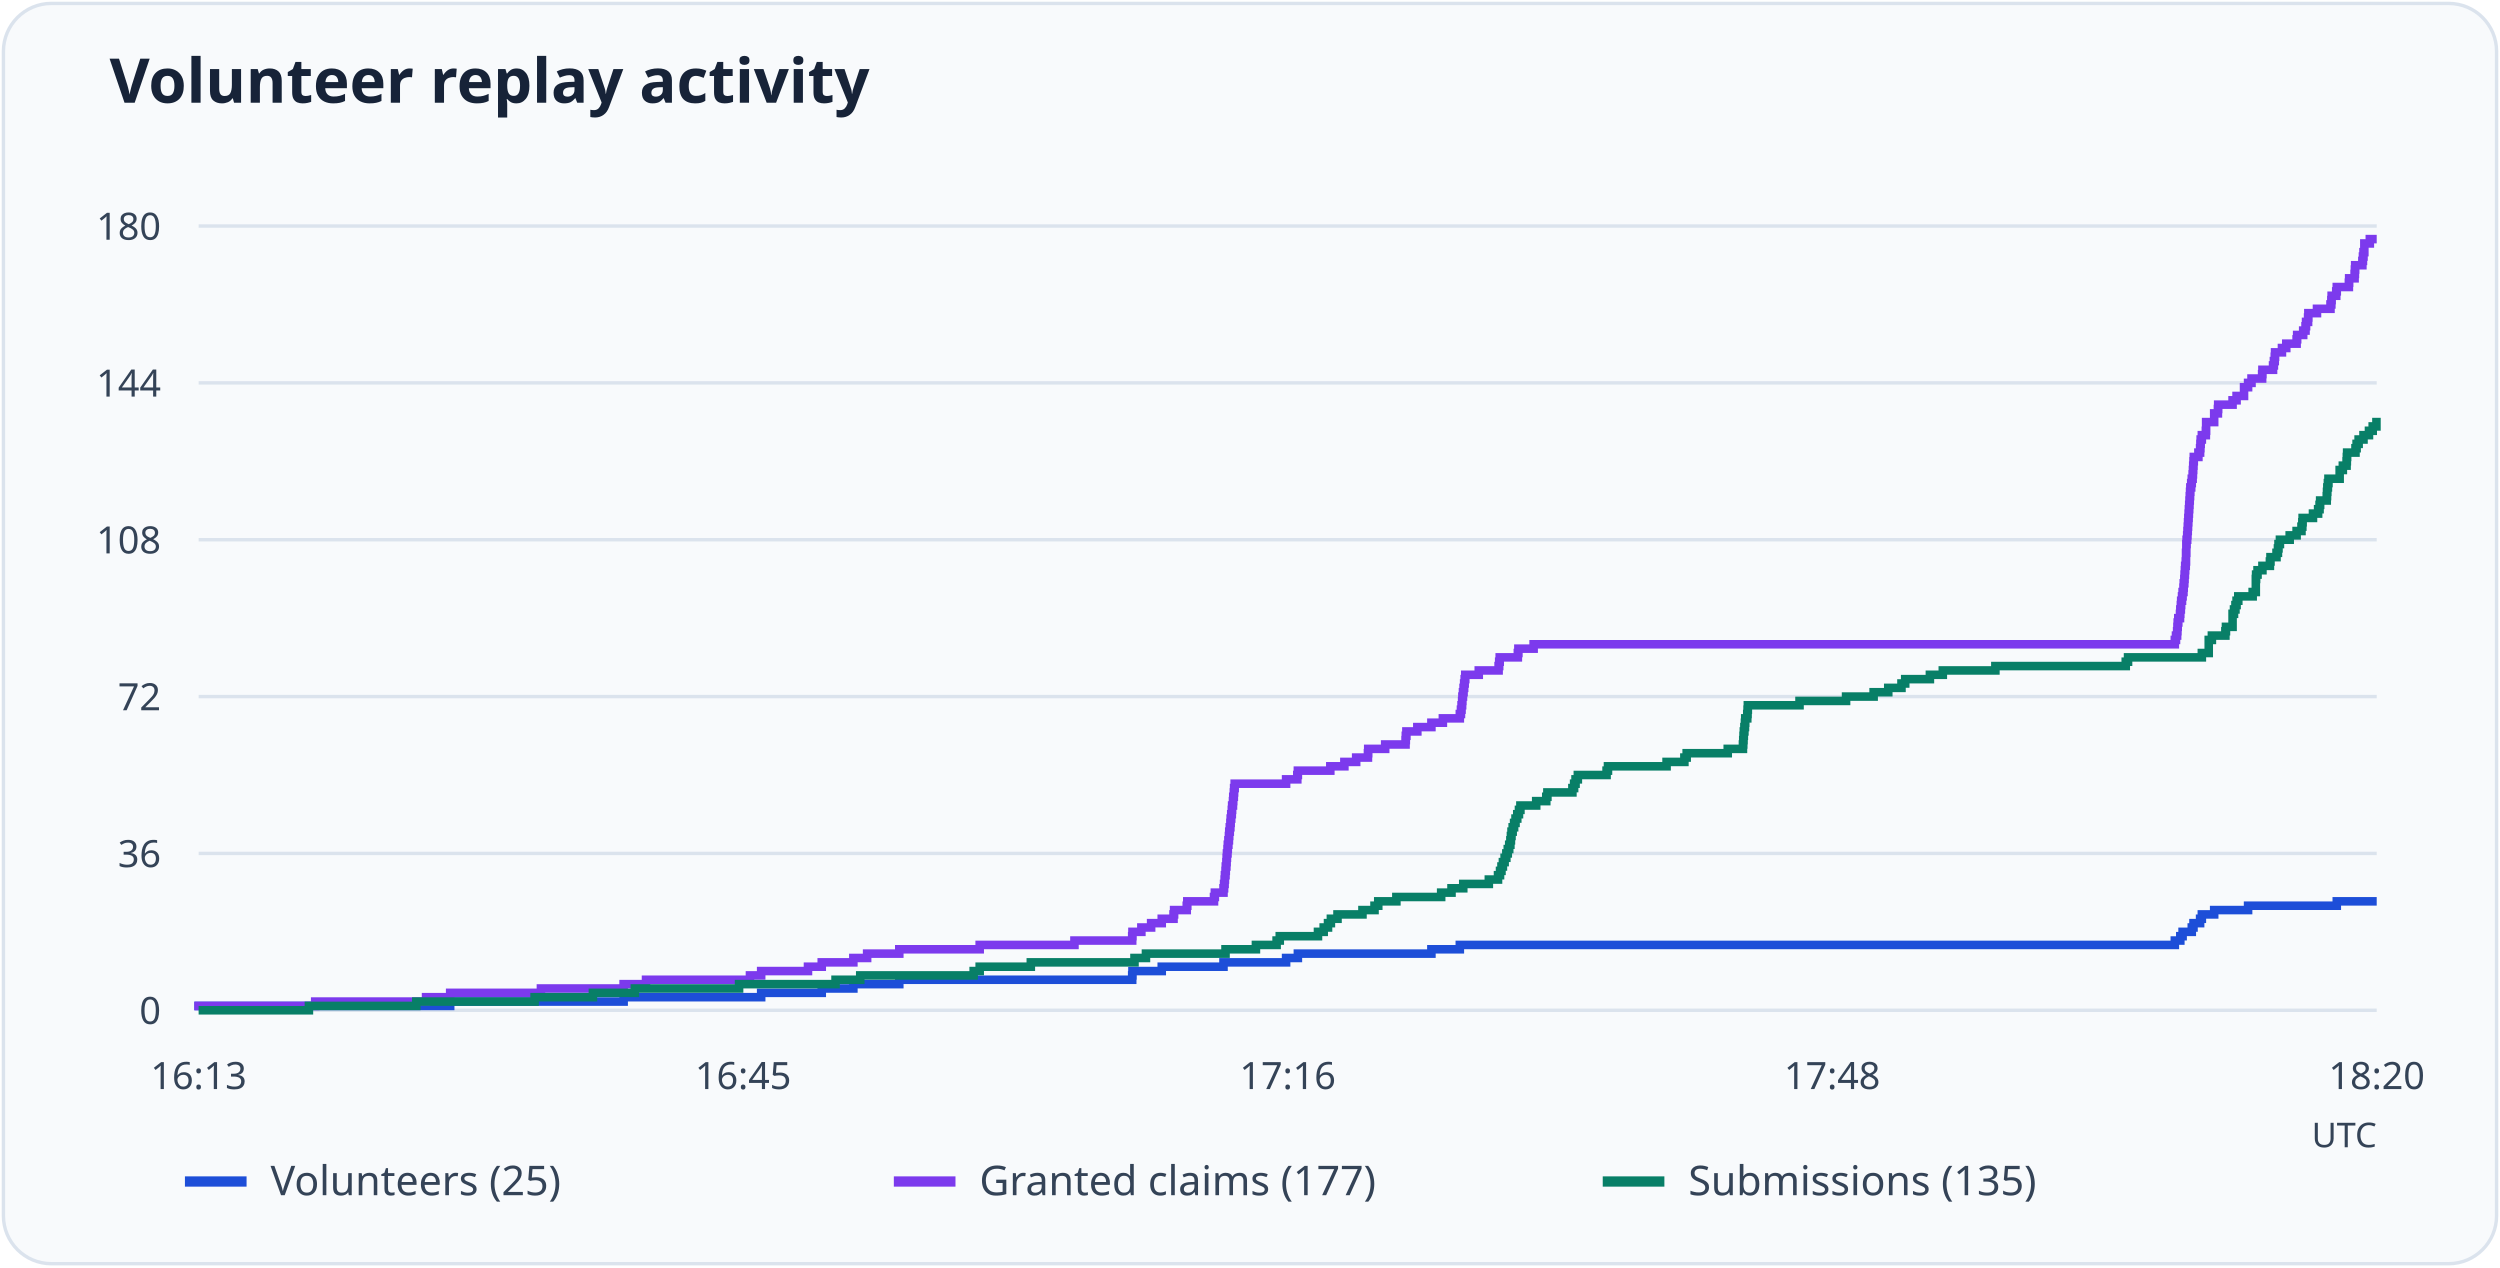
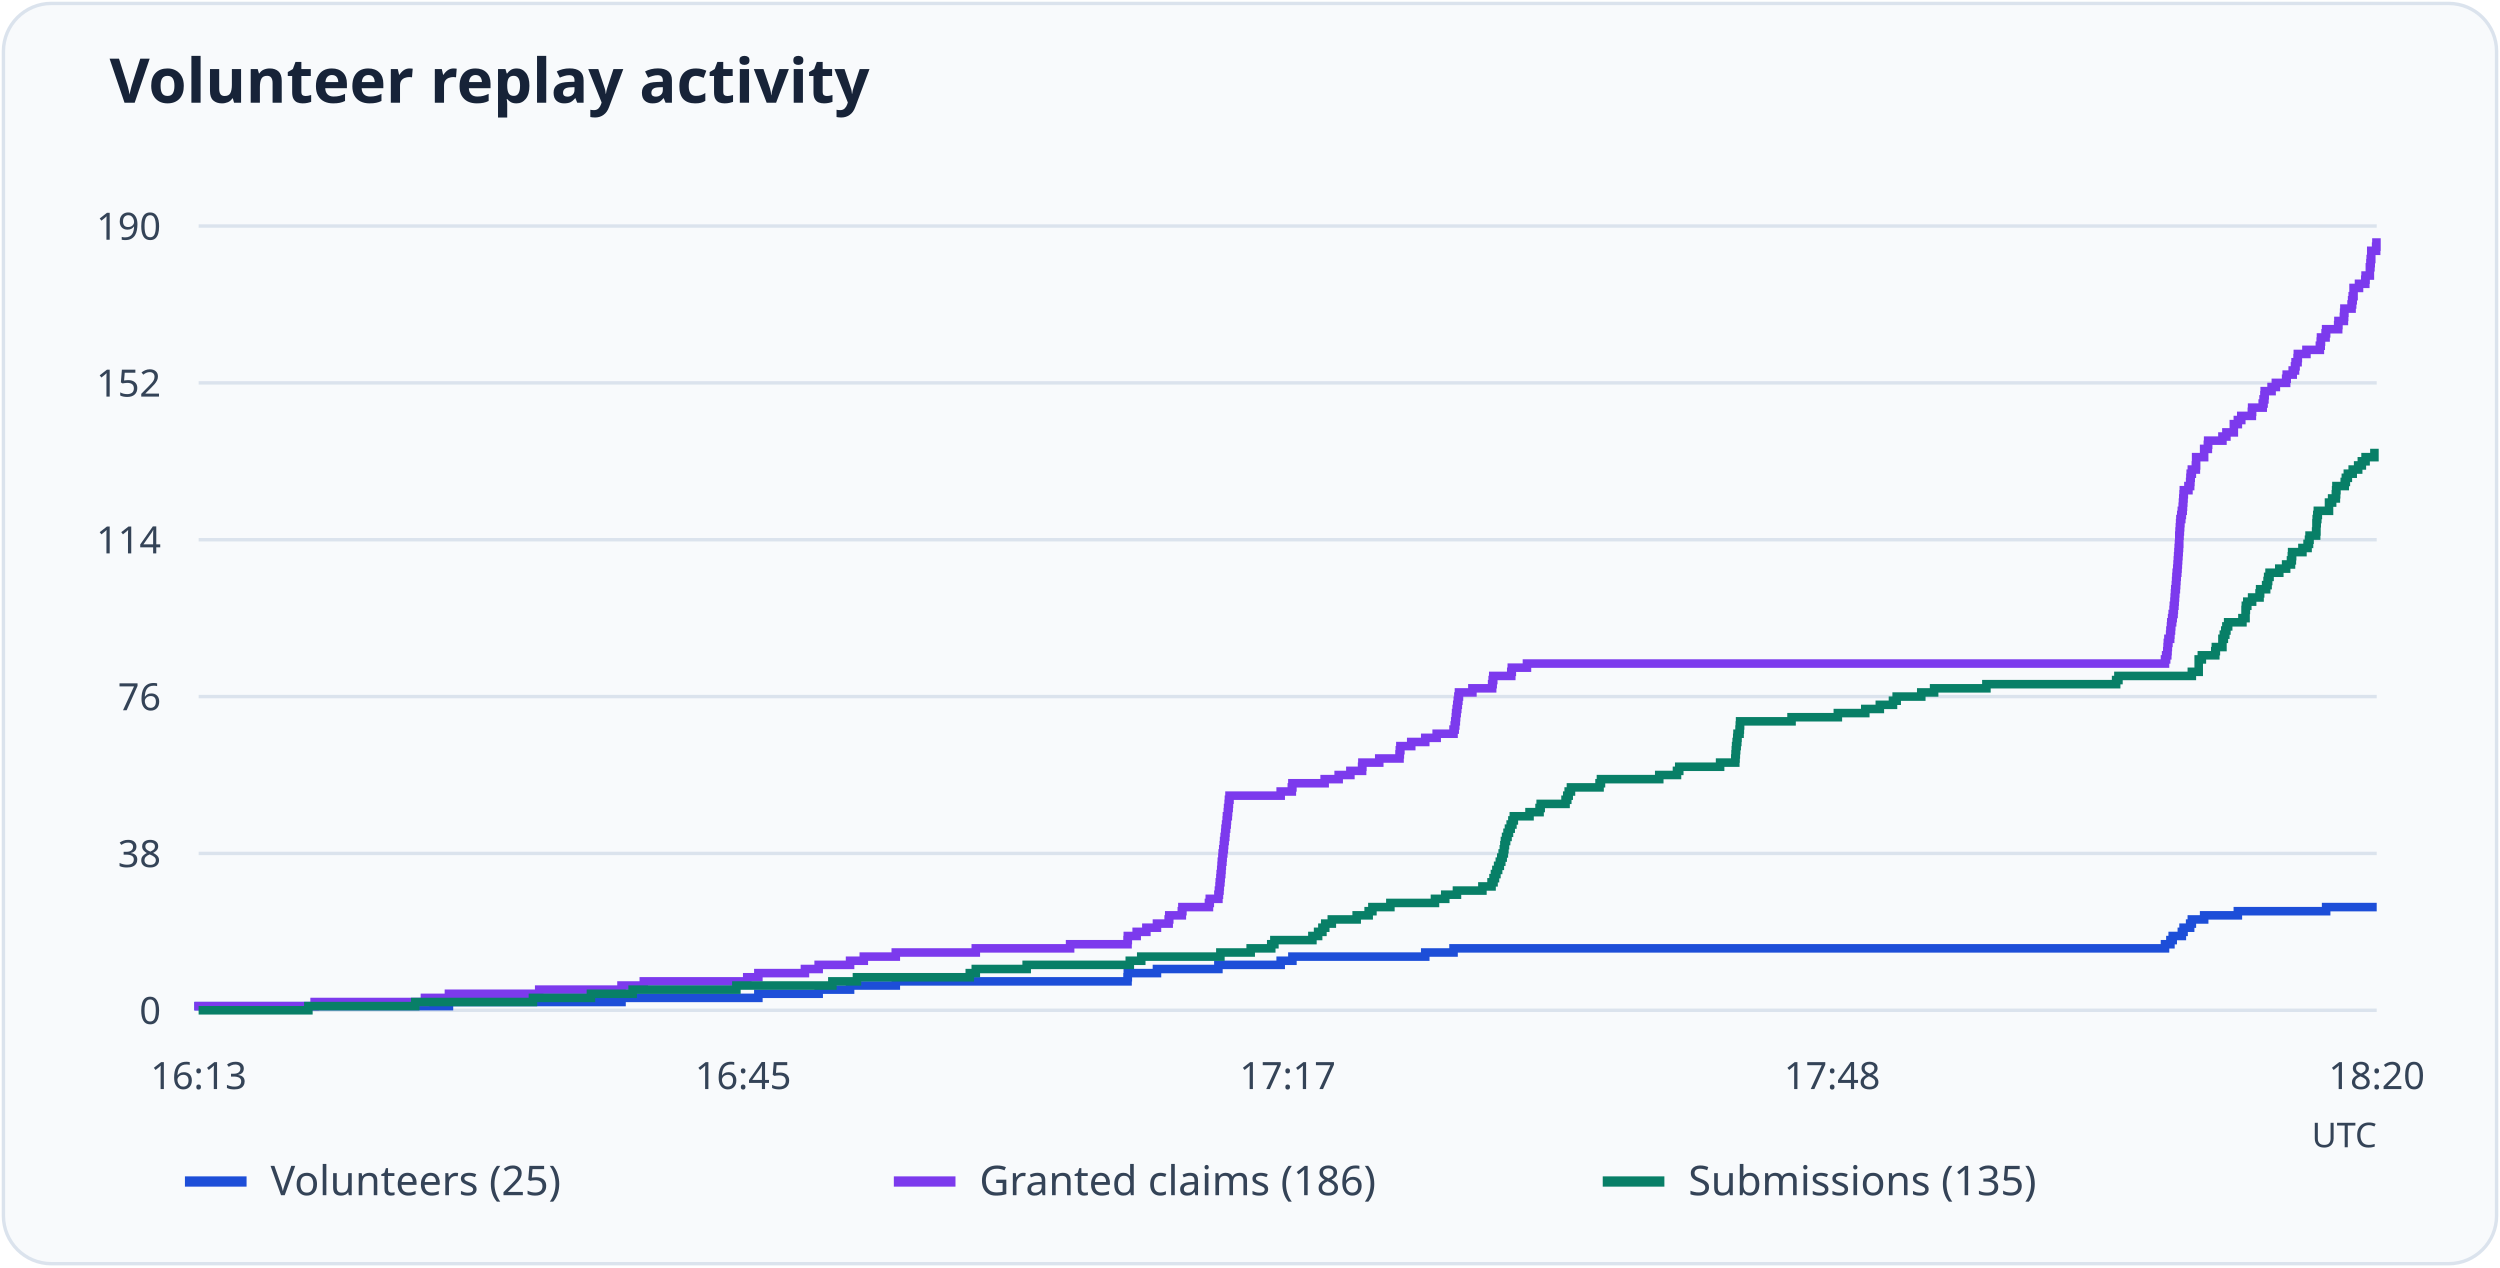
<svg xmlns="http://www.w3.org/2000/svg" viewBox="0 0 730 370" role="img" aria-labelledby="title desc">
  <rect x="1" y="1" width="728" height="368" rx="14" fill="#f8fafc" stroke="#dbe3ed" />
  <text x="32" y="30" font-family="system-ui, sans-serif" font-weight="600" font-size="18" fill="#172338">Volunteer replay activity</text>
  <path d="M58 295.0H694" stroke="#dbe3ed" />
  <text x="47" y="299.0" text-anchor="end" font-size="11" font-family="system-ui, sans-serif" fill="#344357">0</text>
  <path d="M58 249.2H694" stroke="#dbe3ed" />
-   <text x="47" y="253.2" text-anchor="end" font-size="11" font-family="system-ui, sans-serif" fill="#344357">36</text>
+   <text x="47" y="253.2" text-anchor="end" font-size="11" font-family="system-ui, sans-serif" fill="#344357">38</text>
  <path d="M58 203.4H694" stroke="#dbe3ed" />
-   <text x="47" y="207.4" text-anchor="end" font-size="11" font-family="system-ui, sans-serif" fill="#344357">72</text>
+   <text x="47" y="207.4" text-anchor="end" font-size="11" font-family="system-ui, sans-serif" fill="#344357">76</text>
  <path d="M58 157.6H694" stroke="#dbe3ed" />
-   <text x="47" y="161.6" text-anchor="end" font-size="11" font-family="system-ui, sans-serif" fill="#344357">108</text>
+   <text x="47" y="161.6" text-anchor="end" font-size="11" font-family="system-ui, sans-serif" fill="#344357">114</text>
  <path d="M58 111.8H694" stroke="#dbe3ed" />
-   <text x="47" y="115.8" text-anchor="end" font-size="11" font-family="system-ui, sans-serif" fill="#344357">144</text>
+   <text x="47" y="115.8" text-anchor="end" font-size="11" font-family="system-ui, sans-serif" fill="#344357">152</text>
  <path d="M58 66.0H694" stroke="#dbe3ed" />
-   <text x="47" y="70.0" text-anchor="end" font-size="11" font-family="system-ui, sans-serif" fill="#344357">180</text>
+   <text x="47" y="70.0" text-anchor="end" font-size="11" font-family="system-ui, sans-serif" fill="#344357">190</text>
  <text x="58.0" y="318" text-anchor="middle" font-size="11" font-family="system-ui, sans-serif" fill="#344357">16:13</text>
  <text x="217.0" y="318" text-anchor="middle" font-size="11" font-family="system-ui, sans-serif" fill="#344357">16:45</text>
-   <text x="376.0" y="318" text-anchor="middle" font-size="11" font-family="system-ui, sans-serif" fill="#344357">17:16</text>
+   <text x="376.0" y="318" text-anchor="middle" font-size="11" font-family="system-ui, sans-serif" fill="#344357">17:17</text>
  <text x="535.0" y="318" text-anchor="middle" font-size="11" font-family="system-ui, sans-serif" fill="#344357">17:48</text>
  <text x="694.0" y="318" text-anchor="middle" font-size="11" font-family="system-ui, sans-serif" fill="#344357">18:20</text>
-   <path d="M58 295H58.00V293.73H131.45V292.46H182.10V291.18H222.26V289.91H239.95V288.64H249.18V287.37H262.59V286.09H330.60V284.82H330.68V283.55H339.23V282.28H357.26V281.01H375.54V279.73H378.98V278.46H417.97V277.19H426.27V275.92H635.05V274.64H636.65V273.37H637.32V272.10H640.00V270.83H640.50V269.56H642.43V268.28H642.94V267.01H646.54V265.74H656.44V264.47H682.34V263.19H694" fill="none" stroke="#1d4ed8" stroke-width="2.5" />
+   <path d="M58 295H58.00V293.79H131.09V292.59H181.48V291.38H221.44V290.18H239.05V288.97H248.22V287.77H261.57V286.56H329.24V285.36H329.32V284.15H337.83V282.95H355.77V281.74H373.96V280.54H377.38V279.33H416.17V278.13H424.43V276.92H632.18V275.72H633.76V274.51H634.43V273.31H637.10V272.10H637.60V270.89H639.52V269.69H640.02V268.48H643.61V267.28H653.45V266.07H679.23V264.87H694" fill="none" stroke="#1d4ed8" stroke-width="2.5" />
  <path d="M54 345h18" stroke="#1d4ed8" stroke-width="3" />
  <text x="79" y="349" font-size="12" font-family="system-ui, sans-serif" fill="#344357">Volunteers (25)</text>
-   <path d="M58 295H58.00V293.73H92.04V292.46H124.41V291.18H131.45V289.91H157.95V288.64H182.10V287.37H188.64V286.09H218.99V284.82H222.26V283.55H235.93V282.28H239.95V281.01H249.18V279.73H253.20V278.46H262.59V277.19H286.07V275.92H313.74V274.64H330.60V273.37H330.68V272.10H333.28V270.83H336.13V269.56H339.23V268.28H342.67V267.01H342.84V265.74H346.53V264.47H346.69V263.19H354.49V261.92H354.74V260.65H357.26V259.38H357.43V258.11H357.59V256.83H357.68V255.56H357.85V254.29H357.93V253.02H358.10V251.74H358.18V250.47H358.27V249.20H358.43V247.93H358.52V246.66H358.69V245.38H358.85V244.11H358.94V242.84H359.10V241.57H359.27V240.29H359.36V239.02H359.52V237.75H359.69V236.48H359.78V235.21H360.03V233.93H360.11V232.66H360.28V231.39H360.36V230.12H360.53V228.84H375.54V227.57H378.81V226.30H378.98V225.03H388.45V223.76H392.56V222.48H396.00V221.21H399.44V219.94H399.52V218.67H404.47V217.39H410.42V216.12H410.50V214.85H410.67V213.58H413.86V212.31H417.97V211.03H421.32V209.76H426.27V208.49H426.60V207.22H426.77V205.94H426.94V204.67H427.02V203.40H427.19V202.13H427.36V200.86H427.53V199.58H427.69V198.31H427.86V197.04H431.80V195.77H437.59V194.49H437.76V193.22H437.92V191.95H443.21V190.68H443.37V189.41H447.82V188.13H635.05V186.86H635.39V185.59H635.72V184.32H635.81V183.04H635.89V181.77H636.06V180.50H636.56V179.23H636.65V177.96H636.81V176.68H636.90V175.41H637.15V174.14H637.32V172.87H637.57V171.59H637.65V170.32H637.82V169.05H637.90V167.78H637.99V166.51H638.07V165.23H638.24V163.96H638.32V162.69H638.32V161.42H638.41V160.14H638.41V158.87H638.49V157.60H638.66V156.33H638.74V155.06H638.83V153.78H638.91V152.51H638.99V151.24H639.08V149.97H639.16V148.69H639.25V147.42H639.33V146.15H639.41V144.88H639.50V143.61H639.58V142.33H639.83V141.06H640.00V139.79H640.25V138.52H640.34V137.24H640.42V135.97H640.50V134.70H640.59V133.43H641.93V132.16H642.43V130.88H642.52V129.61H642.60V128.34H642.94V127.07H644.11V125.79H644.19V124.52H644.19V123.25H646.54V121.98H646.54V120.71H647.63V119.43H647.71V118.16H651.91V116.89H653.08V115.62H655.26V114.34H655.26V113.07H656.44V111.80H657.44V110.53H660.54V109.26H660.63V107.98H663.73V106.71H663.98V105.44H664.23V104.17H664.32V102.89H666.33V101.62H667.59V100.35H670.61V99.08H670.77V97.81H672.53V96.53H673.21V95.26H673.37V93.99H673.96V92.72H674.04V91.44H676.56V90.17H680.50V88.90H680.75V87.63H680.84V86.36H682.18V85.08H682.34V83.81H685.87V82.54H685.95V81.27H687.54V79.99H687.63V78.72H687.71V77.45H689.81V76.18H689.98V74.91H690.14V73.63H690.39V72.36H690.39V71.09H691.99V69.82H694" fill="none" stroke="#7c3aed" stroke-width="2.5" />
+   <path d="M58 295H58.00V293.79H91.87V292.59H124.08V291.38H131.09V290.18H157.45V288.97H181.48V287.77H187.99V286.56H218.19V285.36H221.44V284.15H235.04V282.95H239.05V281.74H248.22V280.54H252.23V279.33H261.57V278.13H284.93V276.92H312.47V275.72H329.24V274.51H329.32V273.31H331.91V272.10H334.74V270.89H337.83V269.69H341.25V268.48H341.42V267.28H345.09V266.07H345.26V264.87H353.01V263.66H353.26V262.46H355.77V261.25H355.93V260.05H356.10V258.84H356.18V257.64H356.35V256.43H356.44V255.23H356.60V254.02H356.69V252.82H356.77V251.61H356.94V250.41H357.02V249.20H357.19V247.99H357.35V246.79H357.44V245.58H357.60V244.38H357.77V243.17H357.85V241.97H358.02V240.76H358.19V239.56H358.27V238.35H358.52V237.15H358.60V235.94H358.77V234.74H358.85V233.53H359.02V232.33H373.96V231.12H377.21V229.92H377.38V228.71H386.80V227.51H390.89V226.30H394.31V225.09H397.73V223.89H397.82V222.68H402.74V221.48H408.66V220.27H408.75V219.07H408.91V217.86H412.08V216.66H416.17V215.45H419.51V214.25H424.43V213.04H424.77V211.84H424.93V210.63H425.10V209.43H425.18V208.22H425.35V207.02H425.52V205.81H425.68V204.61H425.85V203.40H426.02V202.19H429.94V200.99H435.70V199.78H435.86V198.58H436.03V197.37H441.29V196.17H441.45V194.96H445.87V193.76H632.18V192.55H632.51V191.35H632.84V190.14H632.93V188.94H633.01V187.73H633.18V186.53H633.68V185.32H633.76V184.12H633.93V182.91H634.01V181.71H634.26V180.50H634.43V179.29H634.68V178.09H634.76V176.88H634.93V175.68H635.01V174.47H635.10V173.27H635.18V172.06H635.35V170.86H635.43V169.65H635.51V168.45H635.60V167.24H635.76V166.04H635.85V164.83H635.93V163.63H636.01V162.42H636.10V161.22H636.18V160.01H636.27V158.81H636.35V157.60H636.35V156.39H636.43V155.19H636.52V153.98H636.60V152.78H636.68V151.57H636.93V150.37H637.10V149.16H637.35V147.96H637.43V146.75H637.52V145.55H637.60V144.34H637.68V143.14H639.02V141.93H639.52V140.73H639.60V139.52H639.69V138.32H640.02V137.11H641.19V135.91H641.27V134.70H641.27V133.49H643.61V132.29H643.61V131.08H644.69V129.88H644.78V128.67H648.95V127.47H650.11V126.26H652.28V125.06H652.28V123.85H653.45V122.65H654.45V121.44H657.54V120.24H657.62V119.03H660.71V117.83H660.96V116.62H661.21V115.42H661.29V114.21H663.30V113.01H664.55V111.80H667.55V110.59H667.72V109.39H669.47V108.18H670.14V106.98H670.31V105.77H670.89V104.57H670.97V103.36H673.48V102.16H677.40V100.95H677.65V99.75H677.73V98.54H679.07V97.34H679.23V96.13H682.74V94.93H682.82V93.72H684.41V92.52H684.49V91.31H684.57V90.11H686.66V88.90H686.82V87.69H686.99V86.49H687.24V85.28H687.24V84.08H688.83V82.87H690.66V81.67H690.75V80.46H692.00V79.26H692.00V78.05H692.16V76.85H692.25V75.64H692.41V74.44H692.41V73.23H693.83V72.03H693.92V70.82H694" fill="none" stroke="#7c3aed" stroke-width="2.5" />
  <path d="M261 345h18" stroke="#7c3aed" stroke-width="3" />
-   <text x="286" y="349" font-size="12" font-family="system-ui, sans-serif" fill="#344357">Granted claims (177)</text>
-   <path d="M58 295H90.20V293.73H121.56V292.46H156.10V291.18H173.13V289.91H185.37V288.64H215.81V287.37H243.98V286.09H251.19V284.82H284.31V283.55H286.07V282.28H301.00V281.01H331.27V279.73H334.62V278.46H357.85V277.19H366.73V275.92H372.77V274.64H373.69V273.37H384.85V272.10H386.52V270.83H387.78V269.56H388.62V268.28H390.55V267.01H397.84V265.74H401.36V264.47H402.45V263.19H407.74V261.92H420.82V260.65H423.84V259.38H427.27V258.11H434.74V256.83H437.42V255.56H438.01V254.29H438.43V253.02H438.85V251.74H439.35V250.47H439.85V249.20H440.27V247.93H440.69V246.66H441.03V245.38H441.19V244.11H441.36V242.84H441.70V241.57H442.12V240.29H442.53V239.02H443.04V237.75H443.54V236.48H443.96V235.21H448.57V233.93H451.51V232.66H451.84V231.39H459.14V230.12H459.64V228.84H460.06V227.57H460.73V226.30H469.12V225.03H469.53V223.76H486.64V222.48H491.84V221.21H492.51V219.94H504.50V218.67H508.94V217.39H509.03V216.12H509.11V214.85H509.20V213.58H509.36V212.31H509.53V211.03H509.61V209.76H510.20V208.49H510.29V207.22H510.37V205.94H525.46V204.67H539.05V203.40H547.10V202.13H551.37V200.86H555.23V199.58H556.32V198.31H563.53V197.04H567.30V195.77H582.65V194.49H620.72V193.22H621.39V191.95H642.94V190.68H644.95V189.41H644.95V188.13H644.95V186.86H645.87V185.59H649.81V184.32H649.98V183.04H651.91V181.77H651.91V180.50H651.91V179.23H652.33V177.96H652.75V176.68H653.08V175.41H653.58V174.14H657.78V172.87H658.70V171.59H658.70V170.32H658.70V169.05H658.78V167.78H659.20V166.51H660.63V165.23H662.81V163.96H662.98V162.69H664.74V161.42H665.16V160.14H665.32V158.87H665.74V157.60H668.59V156.33H670.61V155.06H672.03V153.78H672.28V152.51H672.37V151.24H675.39V149.97H676.89V148.69H677.31V147.42H677.48V146.15H679.41V144.88H679.49V143.61H679.58V142.33H679.75V141.06H679.91V139.79H683.18V138.52H683.18V137.24H684.11V135.97H685.20V134.70H685.28V133.43H685.36V132.16H687.80V130.88H688.13V129.61H688.72V128.34H690.14V127.07H691.74V125.79H692.83V124.52H693.92V123.25H694" fill="none" stroke="#087f67" stroke-width="2.5" />
+   <text x="286" y="349" font-size="12" font-family="system-ui, sans-serif" fill="#344357">Granted claims (186)</text>
+   <path d="M58 295H90.04V293.79H121.24V292.59H155.62V291.38H172.55V290.18H184.73V288.97H215.02V287.77H243.05V286.56H250.23V285.36H283.18V284.15H284.93V282.95H299.79V281.74H329.90V280.54H333.24V279.33H356.35V278.13H365.20V276.92H371.20V275.72H372.12V274.51H383.22V273.31H384.89V272.10H386.14V270.89H386.97V269.69H388.89V268.48H396.15V267.28H399.65V266.07H400.74V264.87H405.99V263.66H419.01V262.46H422.01V261.25H425.43V260.05H432.86V258.84H435.53V257.64H436.11V256.43H436.53V255.23H436.95V254.02H437.45V252.82H437.95V251.61H438.37V250.41H438.78V249.20H439.12V247.99H439.28V246.79H439.45V245.58H439.78V244.38H440.20V243.17H440.62V241.97H441.12V240.76H441.62V239.56H442.04V238.35H446.62V237.15H449.55V235.94H449.88V234.74H457.14V233.53H457.64V232.33H458.06V231.12H458.72V229.92H467.07V228.71H467.48V227.51H484.50V226.30H489.68V225.09H490.34V223.89H502.27V222.68H506.70V221.48H506.78V220.27H506.86V219.07H506.95V217.86H507.11V216.66H507.28V215.45H507.36V214.25H507.95V213.04H508.03V211.84H508.11V210.63H523.13V209.43H536.65V208.22H544.66V207.02H548.91V205.81H552.75V204.61H553.83V203.40H561.01V202.19H564.76V200.99H580.03V199.78H617.91V198.58H618.58V197.37H640.02V196.17H642.02V194.96H642.02V193.76H642.02V192.55H642.94V191.35H646.86V190.14H647.03V188.94H648.95V187.73H648.95V186.53H649.36V185.32H649.78V184.12H650.11V182.91H650.62V181.71H654.79V180.50H655.70V179.29H655.70V178.09H655.79V176.88H656.21V175.68H657.62V174.47H659.79V173.27H659.96V172.06H661.71V170.86H662.13V169.65H662.30V168.45H662.71V167.24H665.55V166.04H667.55V164.83H668.97V163.63H669.22V162.42H669.30V161.22H672.31V160.01H673.81V158.81H674.23V157.60H674.39V156.39H676.31V155.19H676.40V153.98H676.40V152.78H676.48V151.57H676.65V150.37H676.81V149.16H680.07V147.96H680.07V146.75H680.98V145.55H682.07V144.34H682.15V143.14H682.24V141.93H684.66V140.73H684.99V139.52H685.57V138.32H686.99V137.11H688.58V135.91H689.66V134.70H690.75V133.49H693.33V132.29H694" fill="none" stroke="#087f67" stroke-width="2.5" />
  <path d="M468 345h18" stroke="#087f67" stroke-width="3" />
  <text x="493" y="349" font-size="12" font-family="system-ui, sans-serif" fill="#344357">Submissions (135)</text>
  <text x="694" y="335" text-anchor="end" font-size="10" font-family="system-ui, sans-serif" fill="#344357">UTC</text>
</svg>
